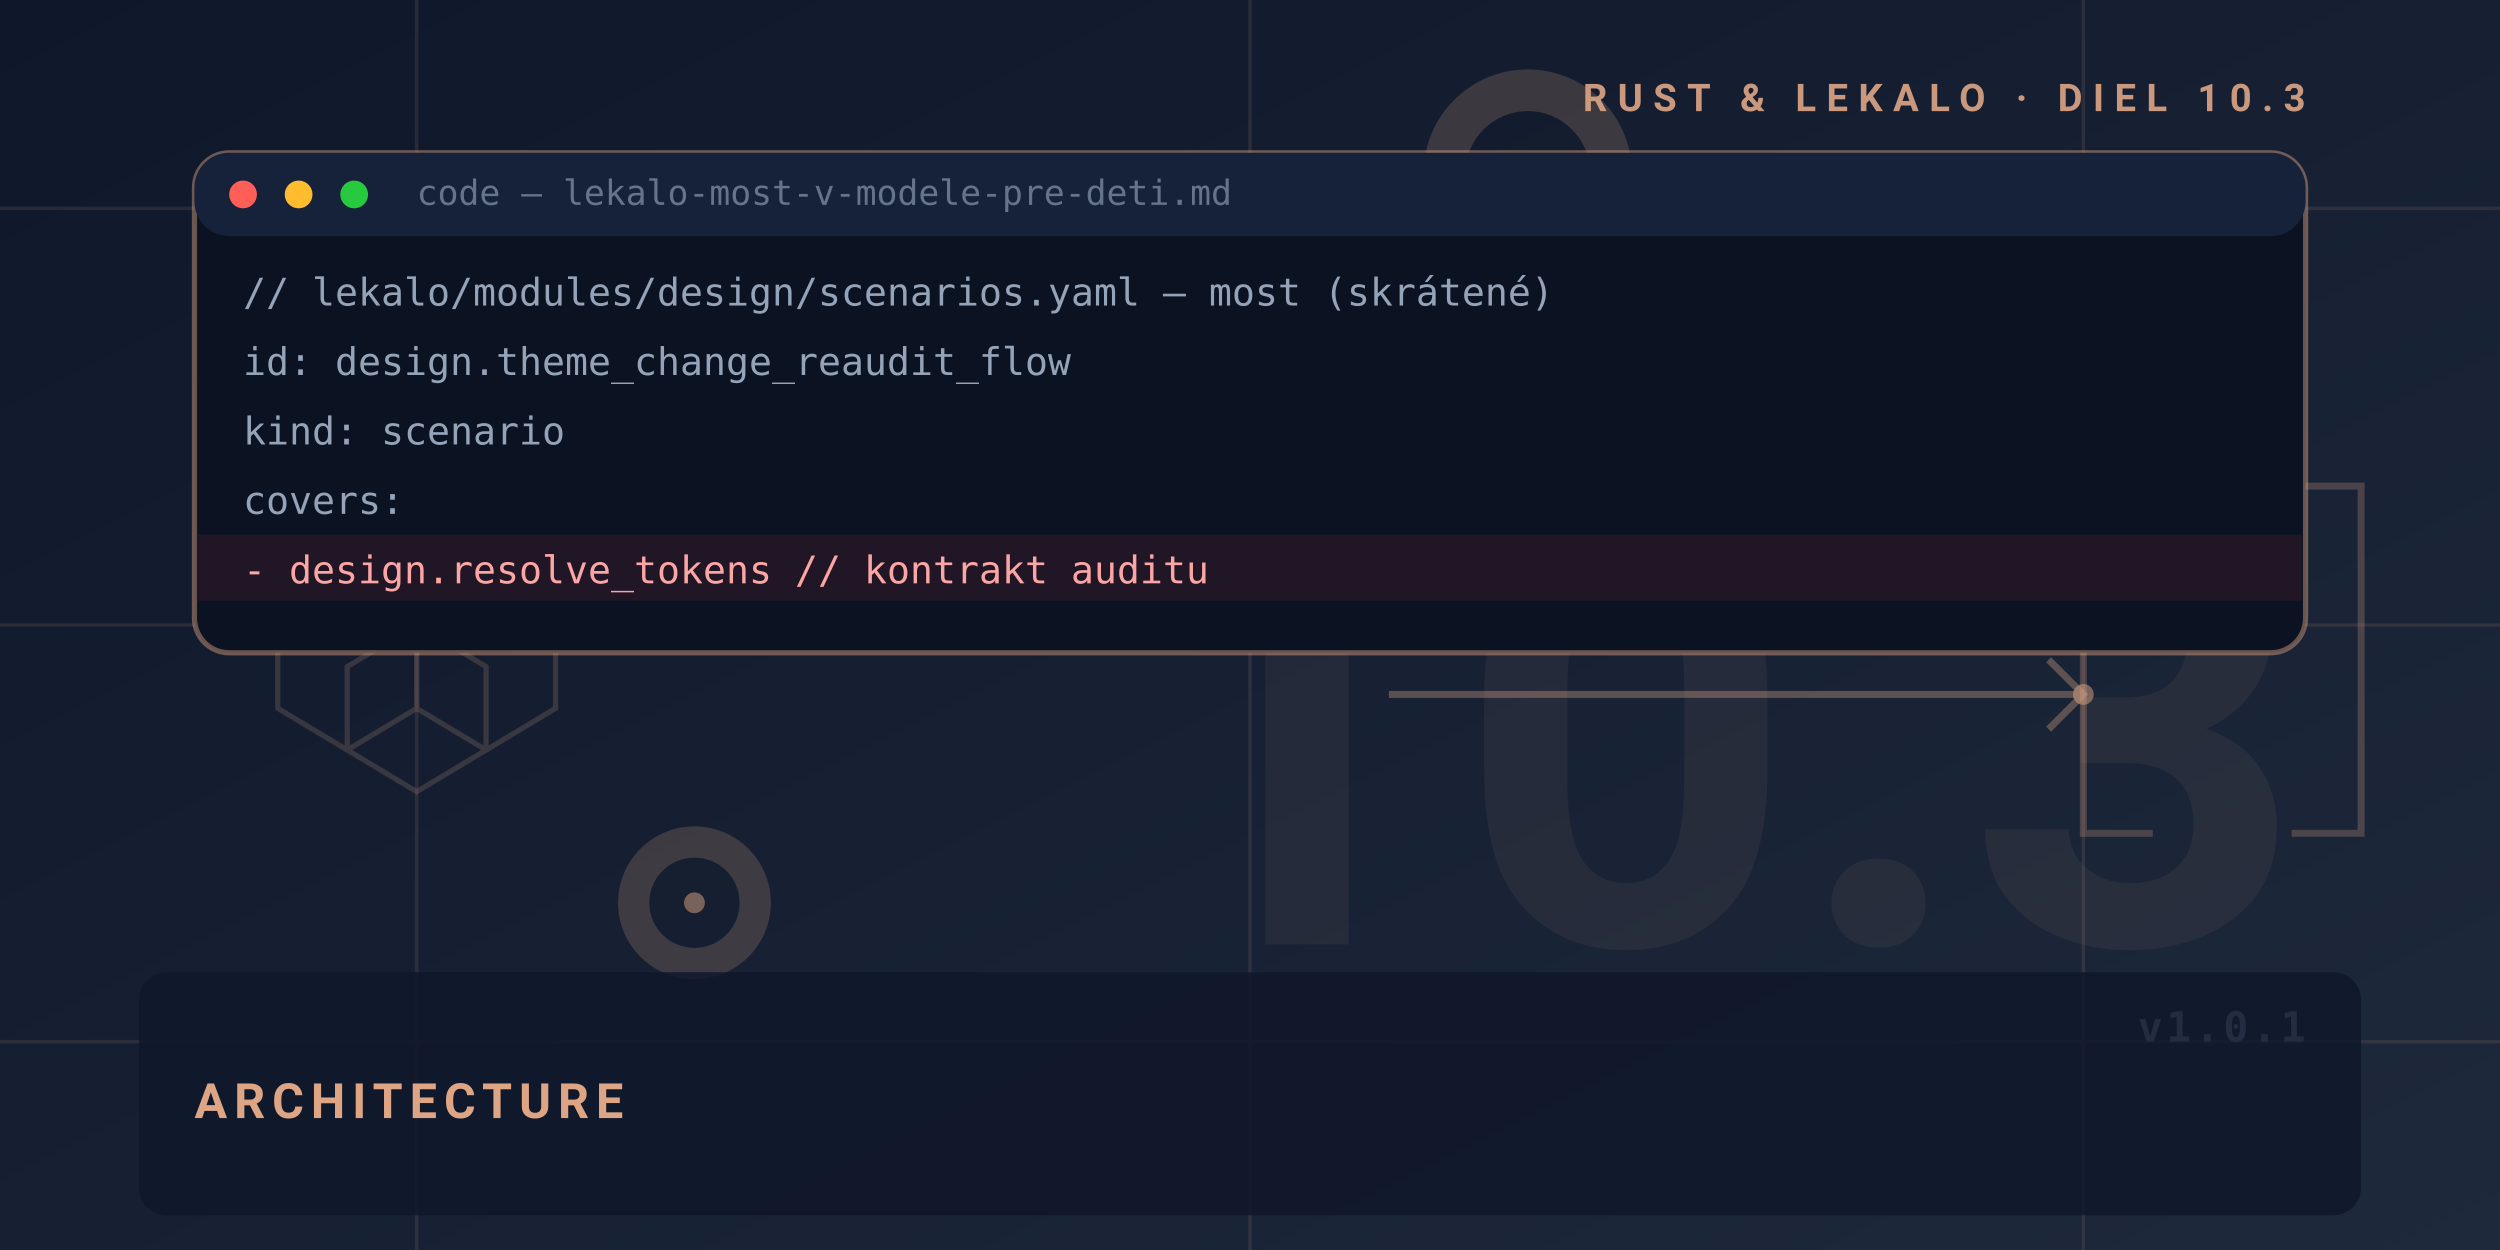
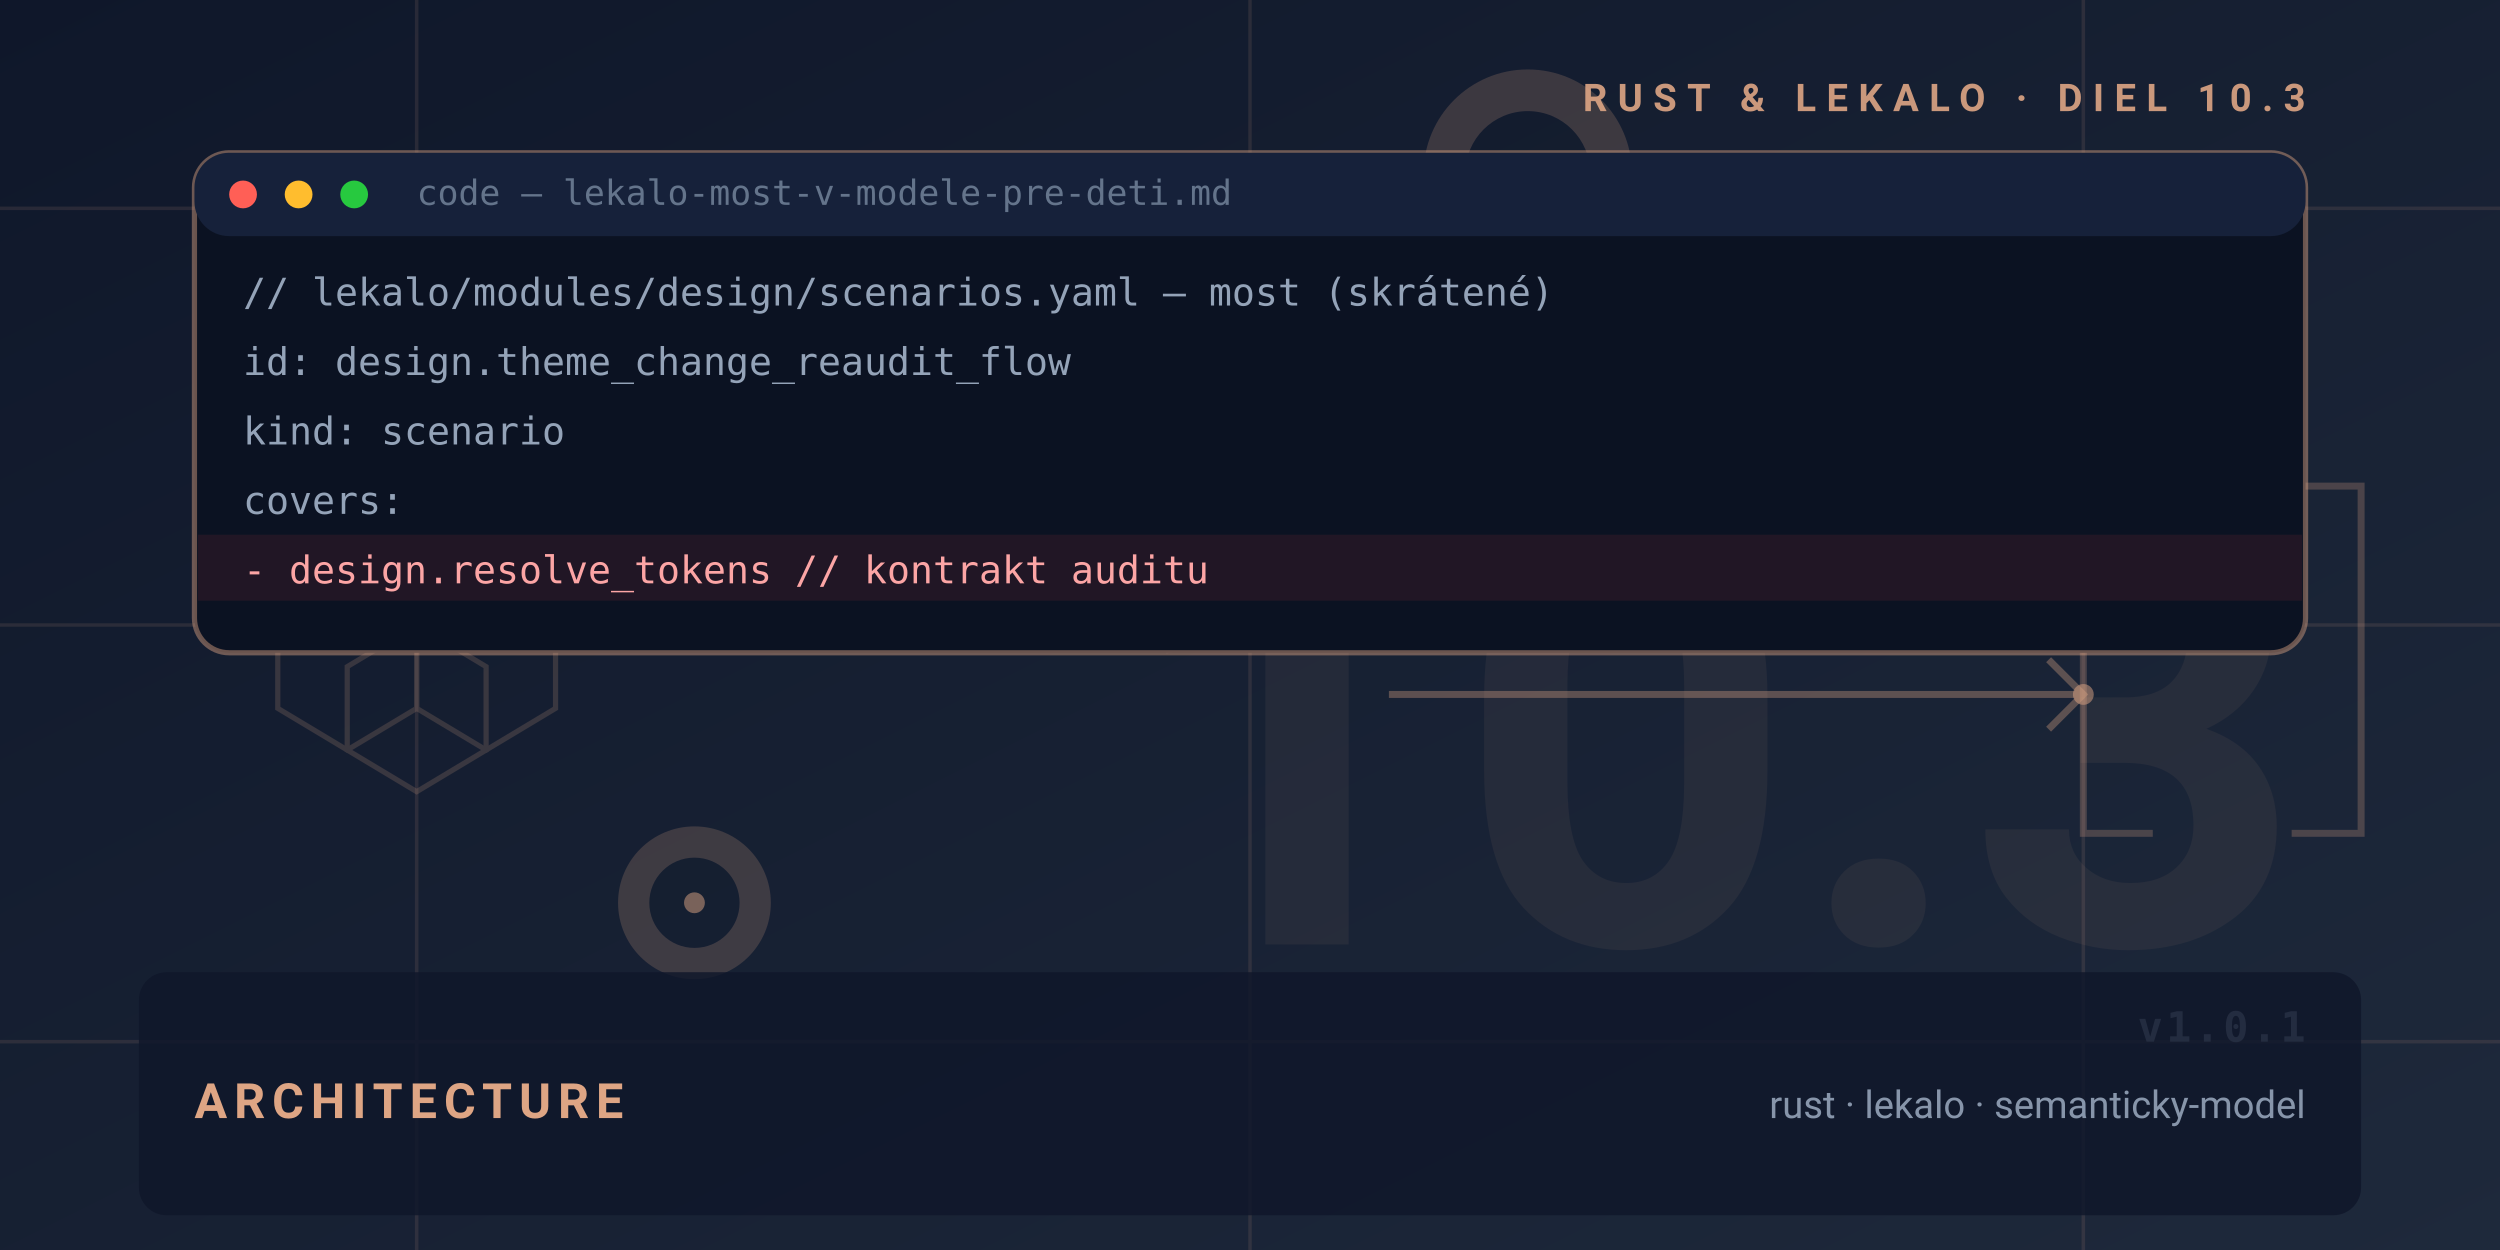
<svg xmlns="http://www.w3.org/2000/svg" viewBox="0 0 720 360" width="720" height="360">
  <defs>
    <linearGradient id="bg" x1="0%" y1="0%" x2="100%" y2="100%">
      <stop offset="0%" style="stop-color:#0f172a" />
      <stop offset="100%" style="stop-color:#1e293b" />
    </linearGradient>
  </defs>
  <rect width="720" height="360" fill="url(#bg)" />
  <g opacity="0.12" stroke="#DEA584" stroke-width="1">
    <line x1="0" y1="60" x2="720" y2="60" />
    <line x1="0" y1="180" x2="720" y2="180" />
    <line x1="0" y1="300" x2="720" y2="300" />
    <line x1="120" y1="0" x2="120" y2="360" />
    <line x1="360" y1="0" x2="360" y2="360" />
    <line x1="600" y1="0" x2="600" y2="360" />
  </g>
  <g opacity="0.18" fill="none" stroke="#DEA584" stroke-width="1.5">
    <polygon points="520,80 540,68 560,80 560,104 540,116 520,104" />
    <polygon points="560,80 580,68 600,80 600,104 580,116 560,104" />
    <polygon points="540,92 560,80 580,92 580,116 560,128 540,116" />
    <polygon points="80,180 100,168 120,180 120,204 100,216 80,204" />
    <polygon points="120,180 140,168 160,180 160,204 140,216 120,204" />
    <polygon points="100,192 120,180 140,192 140,216 120,228 100,216" />
  </g>
  <g stroke="#DEA584" stroke-width="2" fill="none" opacity="0.35">
    <path d="M180,100 L380,100" />
    <path d="M370,90 L380,100 L370,110" />
    <path d="M400,200 L600,200" />
    <path d="M590,190 L600,200 L590,210" />
  </g>
  <g fill="#DEA584" opacity="0.2">
    <circle cx="440" cy="50" r="30" />
    <circle cx="440" cy="50" r="18" fill="#0f172a" />
    <circle cx="200" cy="260" r="22" />
    <circle cx="200" cy="260" r="13" fill="#0f172a" />
  </g>
  <g fill="none" stroke="#DEA584" stroke-width="2" opacity="0.25">
    <path d="M620,140 L600,140 L600,240 L620,240" />
    <path d="M660,140 L680,140 L680,240 L660,240" />
  </g>
  <g fill="#DEA584" opacity="0.5">
    <circle cx="440" cy="50" r="3" />
    <circle cx="200" cy="260" r="3" />
    <circle cx="180" cy="100" r="3" />
    <circle cx="600" cy="200" r="3" />
  </g>
  <text x="664" y="272" text-anchor="end" font-family="Segoe UI, Roboto, sans-serif" font-size="170" font-weight="bold" fill="#DEA584" opacity="0.07">10.3</text>
  <g>
    <rect x="56" y="44" width="608" height="144" rx="10" fill="#0b1222" stroke="#DEA584" stroke-opacity="0.45" stroke-width="1.5" />
    <rect x="56" y="44" width="608" height="24" rx="10" fill="#16213a" />
    <circle cx="70" cy="56" r="4" fill="#ff5f56" />
    <circle cx="86" cy="56" r="4" fill="#ffbd2e" />
    <circle cx="102" cy="56" r="4" fill="#27c93f" />
    <text x="120" y="59" font-family="monospace" font-size="10" fill="#64748b">code — lekalo-most-v-modele-pre-deti.md</text>
    <text x="70" y="88" font-family="monospace" font-size="11" fill="#94a3b8">// lekalo/modules/design/scenarios.yaml — most (skrátené)</text>
    <text x="70" y="108" font-family="monospace" font-size="11" fill="#94a3b8">id: design.theme_change_reaudit_flow</text>
    <text x="70" y="128" font-family="monospace" font-size="11" fill="#94a3b8">kind: scenario</text>
    <text x="70" y="148" font-family="monospace" font-size="11" fill="#94a3b8">covers:</text>
    <rect x="57" y="154" width="606" height="19" fill="#ef4444" fill-opacity="0.10" />
    <text x="70" y="168" font-family="monospace" font-size="11" fill="#fca5a5">- design.resolve_tokens        // kontrakt auditu</text>
  </g>
  <text x="664" y="32" text-anchor="end" font-family="Segoe UI, Roboto, sans-serif" font-size="11" font-weight="bold" letter-spacing="3" fill="#DEA584" opacity="0.9">RUST &amp; LEKALO · DIEL 10.3</text>
  <text x="664" y="300" text-anchor="end" font-family="monospace" font-size="12" font-weight="bold" letter-spacing="1" fill="#94a3b8" opacity="0.85">v1.0.1</text>
  <rect x="40" y="280" width="640" height="70" rx="8" fill="#0f172a" fill-opacity="0.82" />
  <text x="56" y="322" font-family="Segoe UI, Roboto, sans-serif" font-size="14" font-weight="bold" letter-spacing="2" fill="#DEA584">ARCHITECTURE</text>
+   <text x="664" y="322" text-anchor="end" font-family="Segoe UI, Roboto, sans-serif" font-size="11" fill="#94a3b8" opacity="0.9">rust · lekalo · semanticky-model</text>
</svg>
